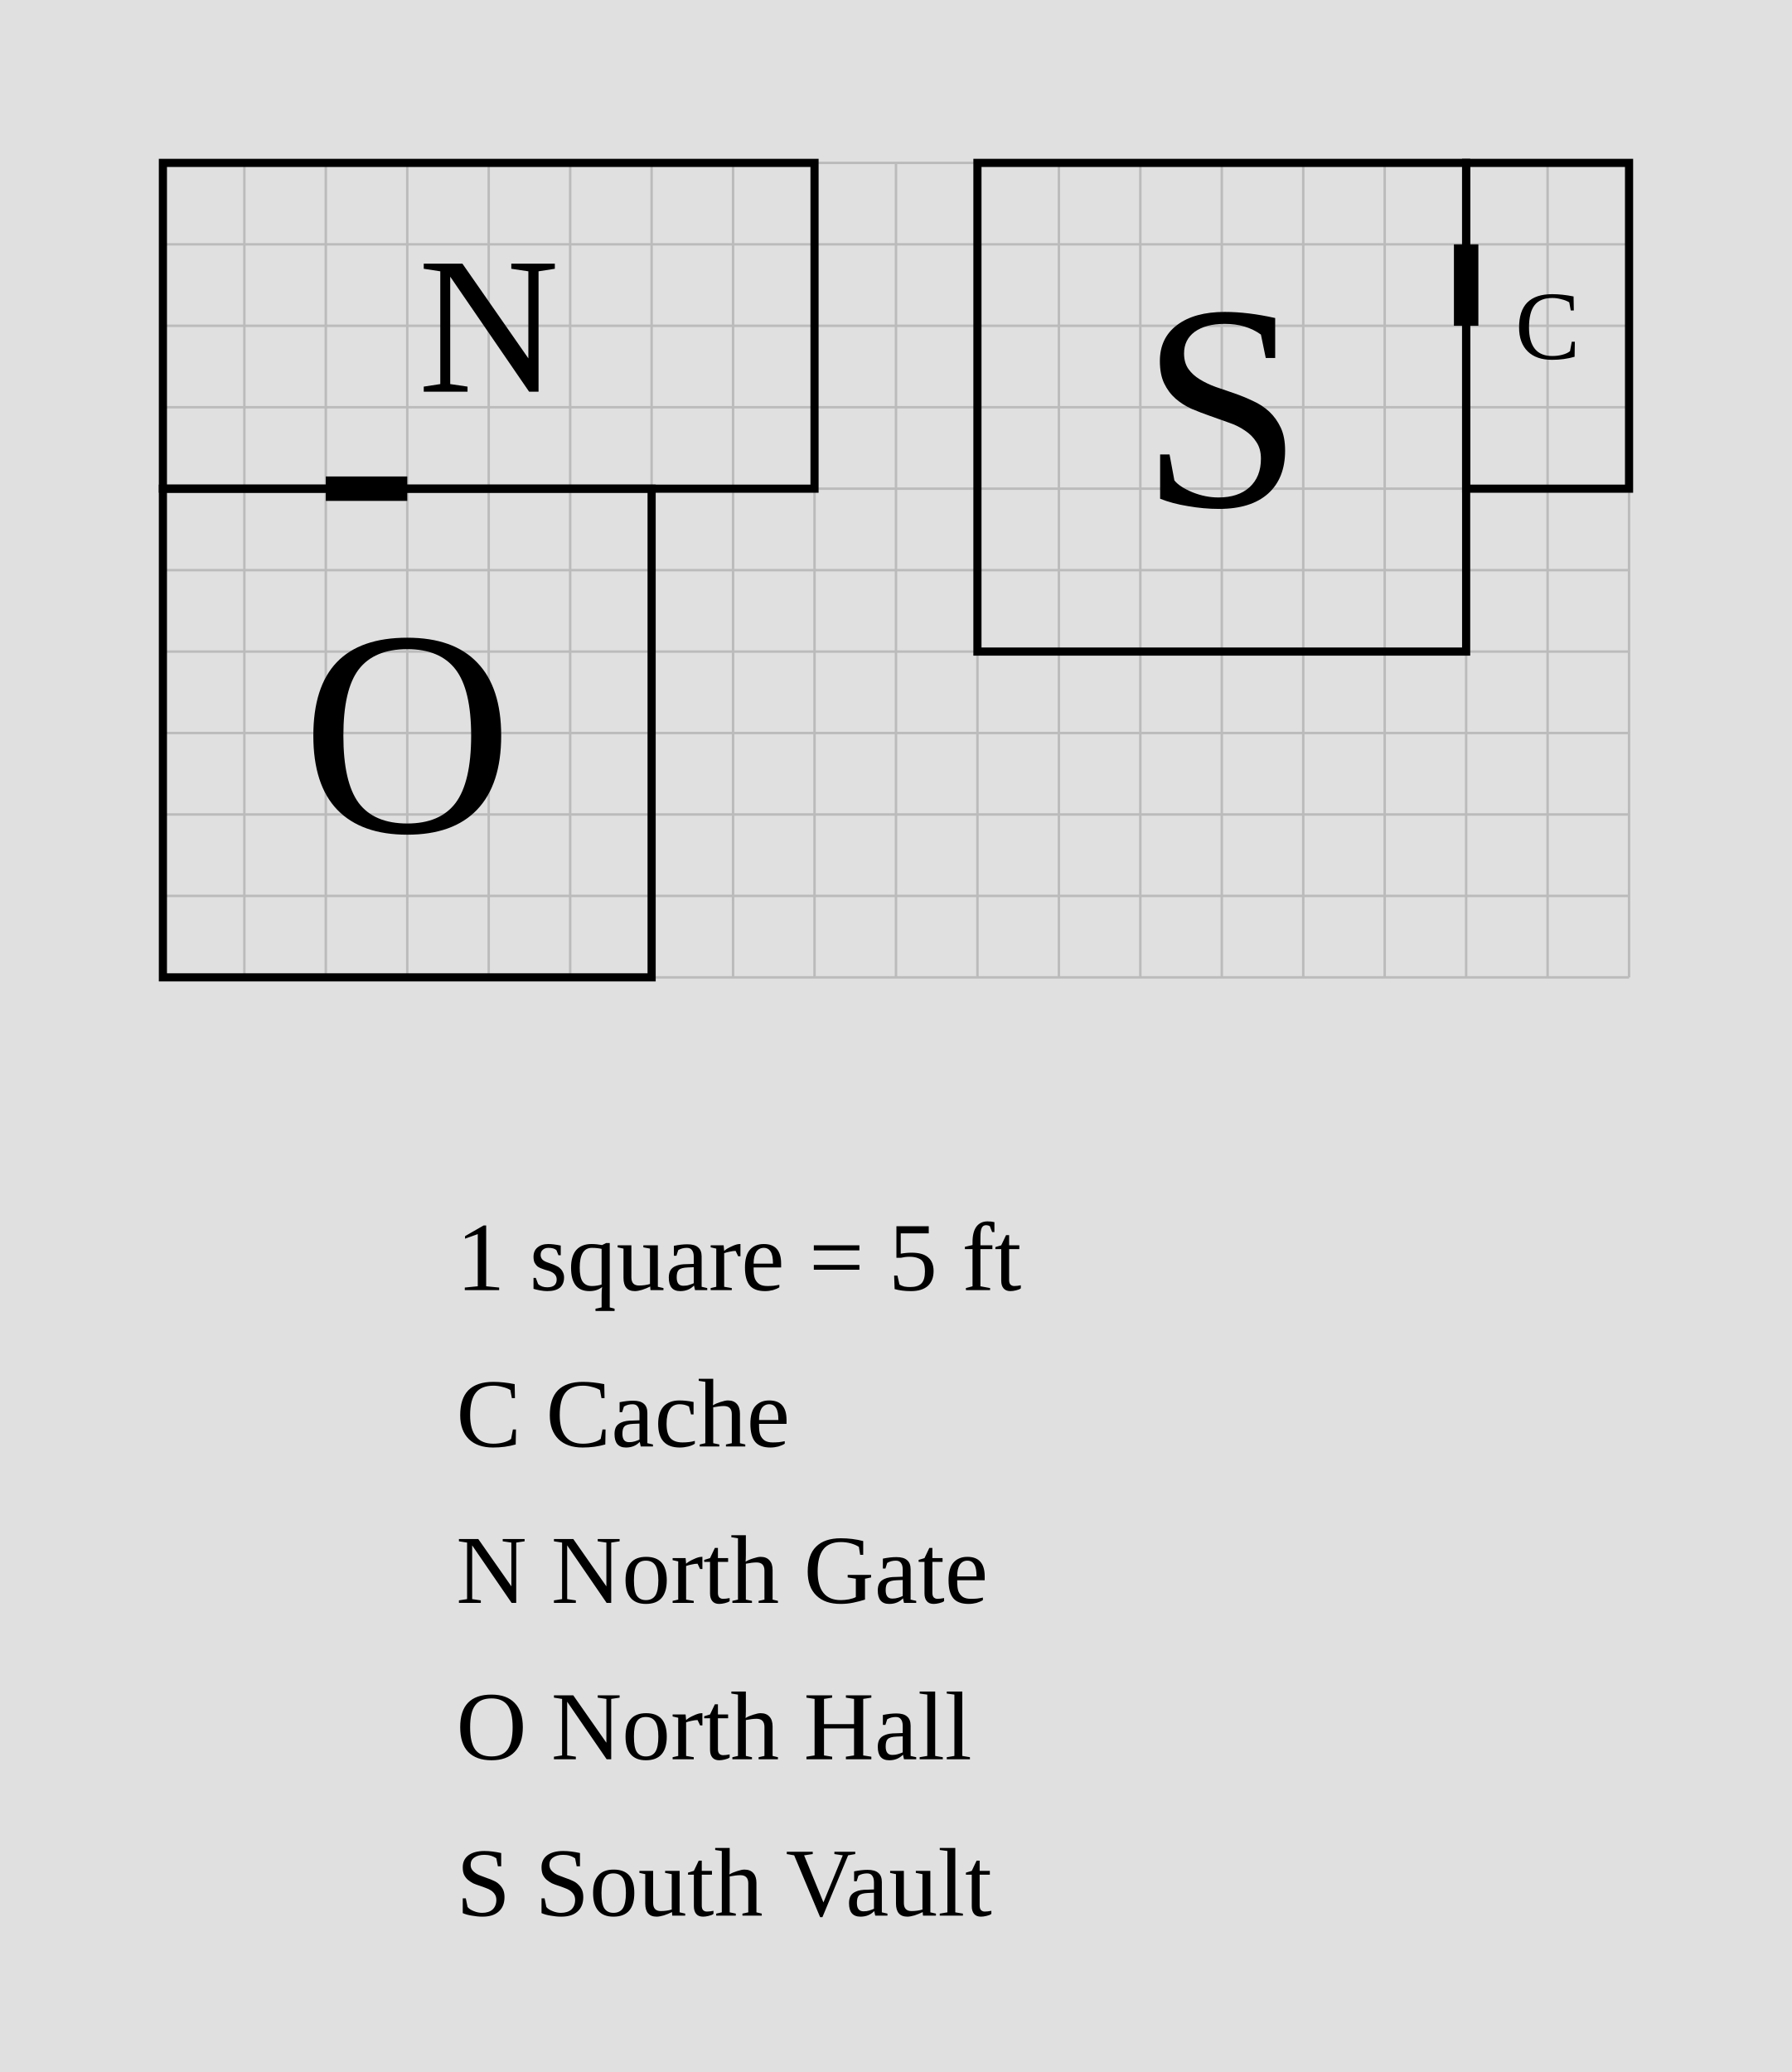
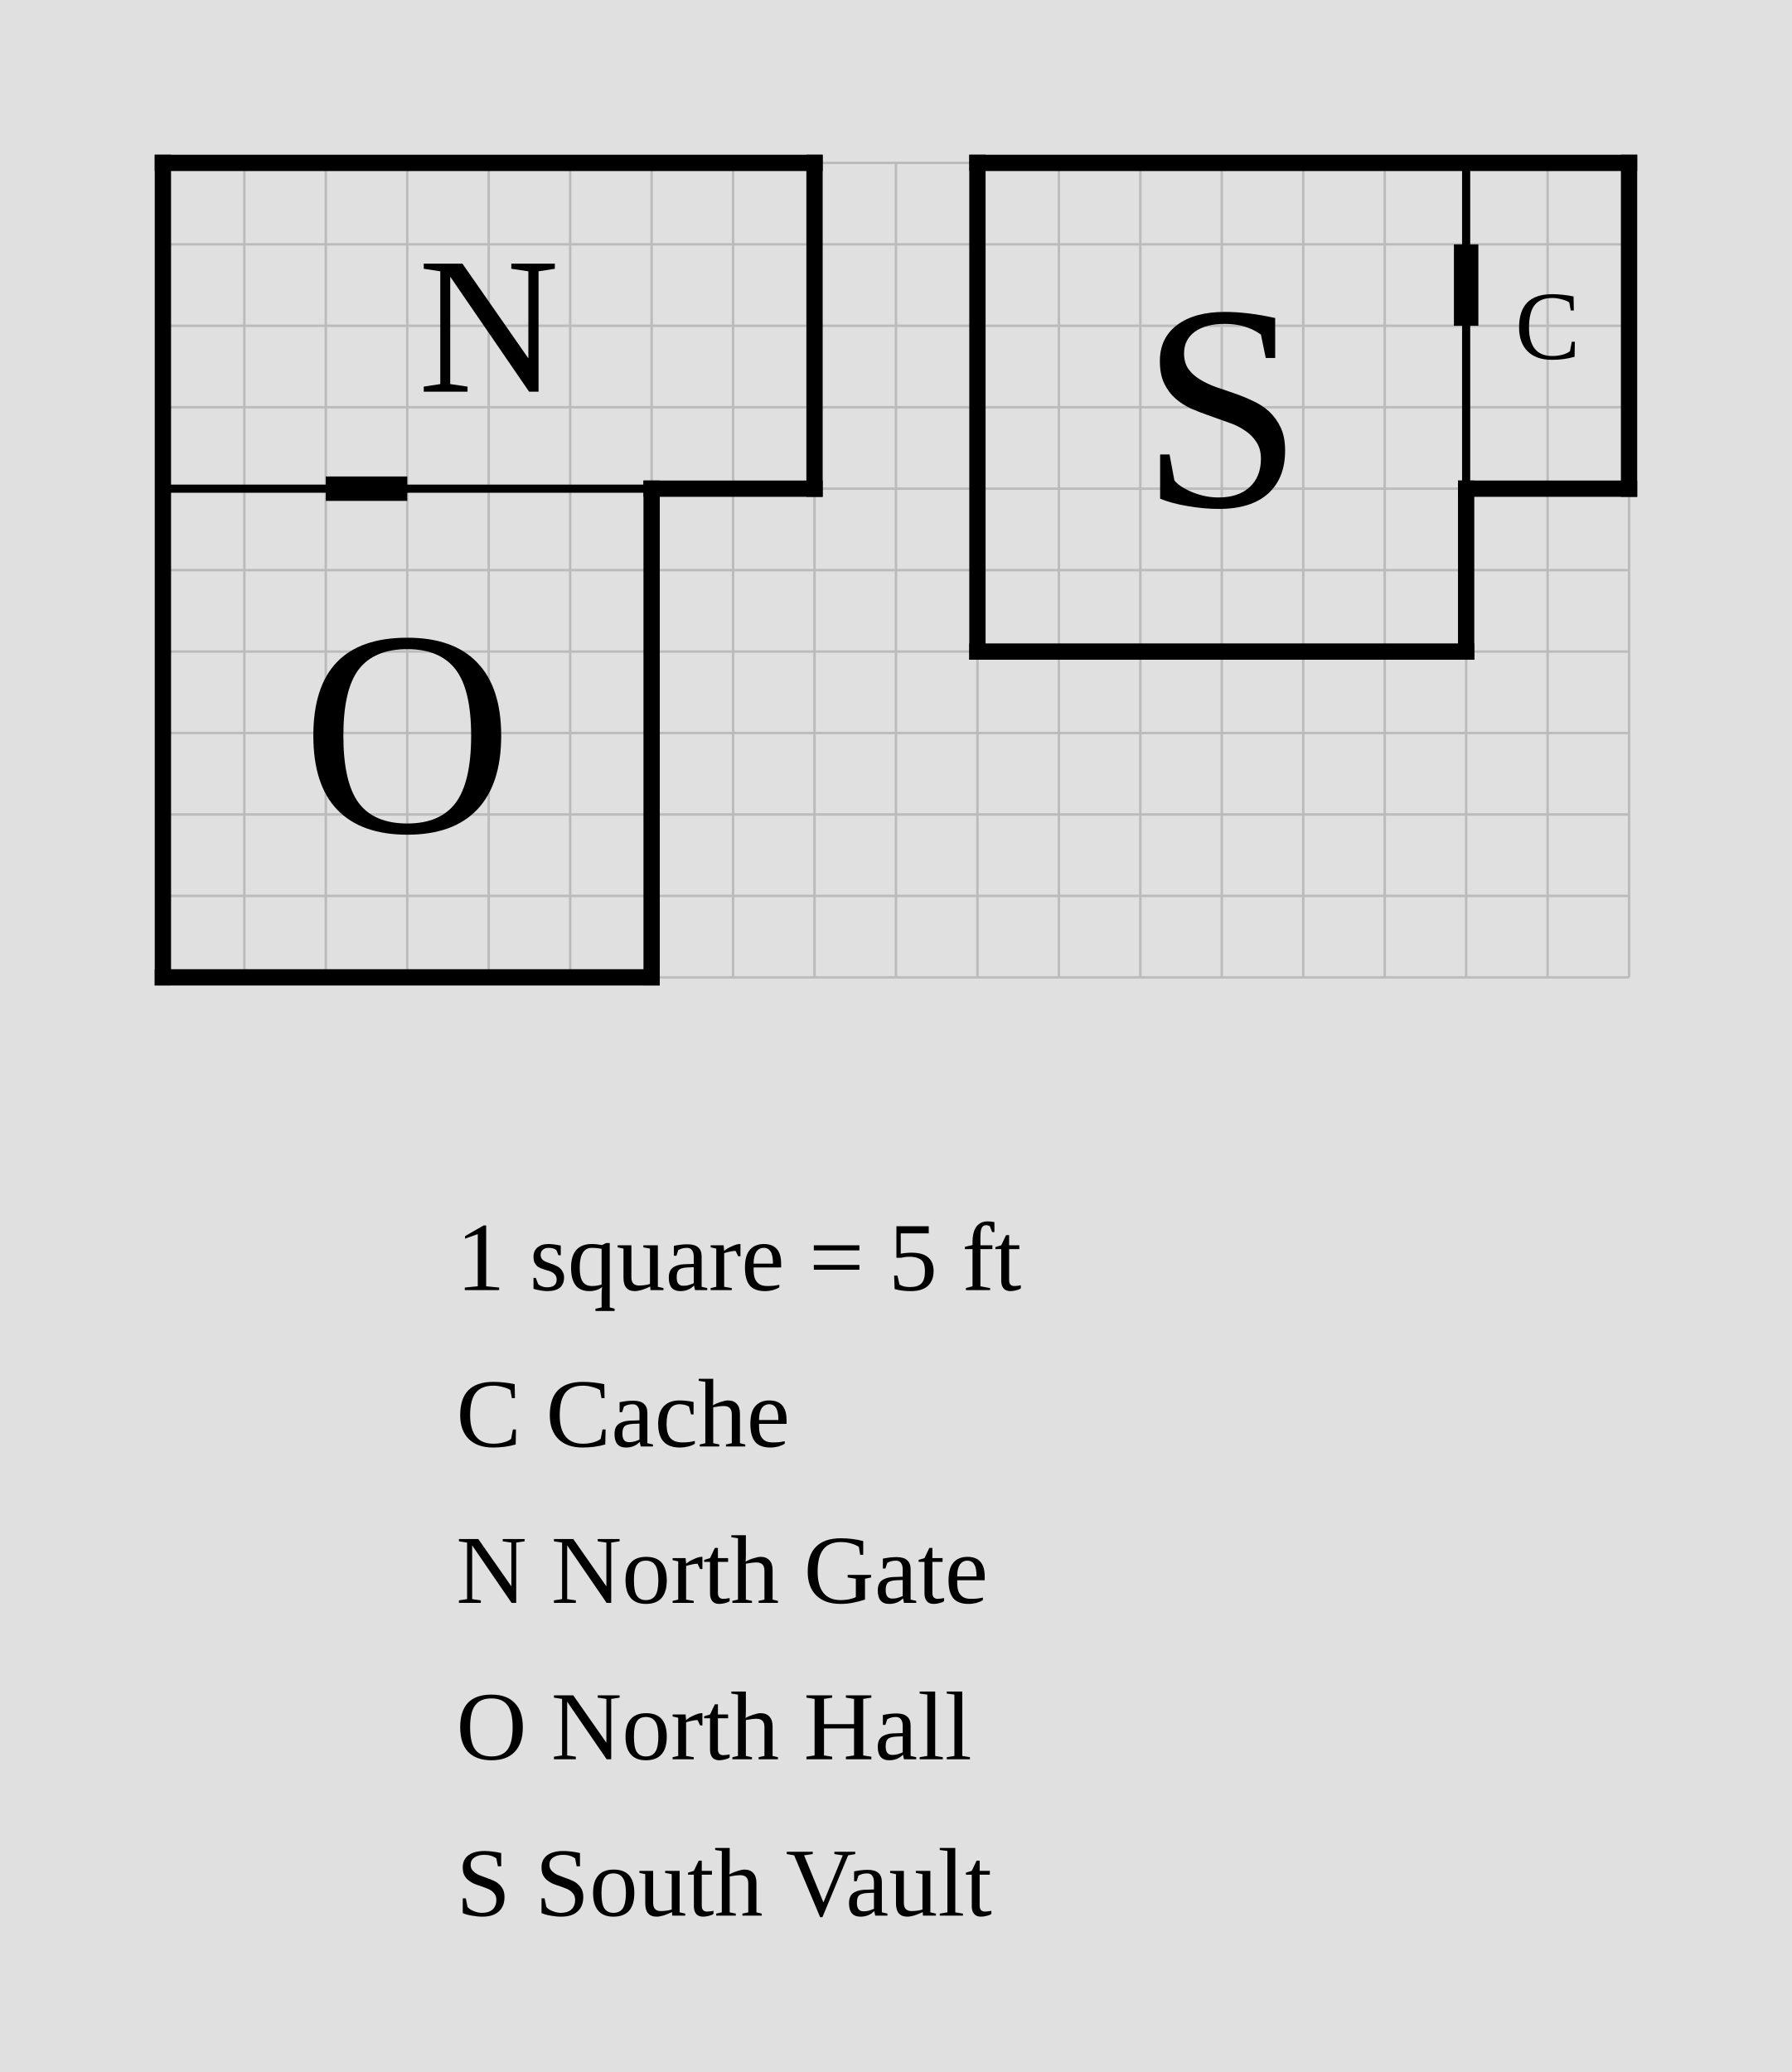
<svg xmlns="http://www.w3.org/2000/svg" width="1100" height="1272" viewBox="-10 -10 110 127.2">
  <rect x="-10" y="-10" width="110" height="127.2" fill="#e0e0e0" />
  <g stroke="#bbb" stroke-width="0.15">
    <line x1="0" y1="0" x2="0" y2="50" />
    <line x1="5" y1="0" x2="5" y2="50" />
    <line x1="10" y1="0" x2="10" y2="50" />
    <line x1="15" y1="0" x2="15" y2="50" />
    <line x1="20" y1="0" x2="20" y2="50" />
    <line x1="25" y1="0" x2="25" y2="50" />
    <line x1="30" y1="0" x2="30" y2="50" />
    <line x1="35" y1="0" x2="35" y2="50" />
    <line x1="40" y1="0" x2="40" y2="50" />
    <line x1="45" y1="0" x2="45" y2="50" />
    <line x1="50" y1="0" x2="50" y2="50" />
    <line x1="55" y1="0" x2="55" y2="50" />
    <line x1="60" y1="0" x2="60" y2="50" />
    <line x1="65" y1="0" x2="65" y2="50" />
    <line x1="70" y1="0" x2="70" y2="50" />
    <line x1="75" y1="0" x2="75" y2="50" />
    <line x1="80" y1="0" x2="80" y2="50" />
    <line x1="85" y1="0" x2="85" y2="50" />
    <line x1="90" y1="0" x2="90" y2="50" />
    <line x1="0" y1="0" x2="90" y2="0" />
    <line x1="0" y1="5" x2="90" y2="5" />
    <line x1="0" y1="10" x2="90" y2="10" />
    <line x1="0" y1="15" x2="90" y2="15" />
    <line x1="0" y1="20" x2="90" y2="20" />
    <line x1="0" y1="25" x2="90" y2="25" />
    <line x1="0" y1="30" x2="90" y2="30" />
    <line x1="0" y1="35" x2="90" y2="35" />
    <line x1="0" y1="40" x2="90" y2="40" />
    <line x1="0" y1="45" x2="90" y2="45" />
    <line x1="0" y1="50" x2="90" y2="50" />
  </g>
-   <rect data-room="cache" x="80" y="0" width="10" height="20" fill="none" stroke="black" stroke-width="0.5" />
+   <line class="wall interior" x1="0" y1="20" x2="30" y2="20" stroke="black" stroke-width="0.5" stroke-linecap="square" />
+   <line class="wall interior" x1="80" y1="0" x2="80" y2="20" stroke="black" stroke-width="0.5" stroke-linecap="square" />
+   <line class="wall exterior" x1="0" y1="0" x2="0" y2="50" stroke="black" stroke-width="1" stroke-linecap="square" />
+   <line class="wall exterior" x1="0" y1="0" x2="40" y2="0" stroke="black" stroke-width="1" stroke-linecap="square" />
+   <line class="wall exterior" x1="0" y1="50" x2="30" y2="50" stroke="black" stroke-width="1" stroke-linecap="square" />
+   <line class="wall exterior" x1="30" y1="20" x2="30" y2="50" stroke="black" stroke-width="1" stroke-linecap="square" />
+   <line class="wall exterior" x1="30" y1="20" x2="40" y2="20" stroke="black" stroke-width="1" stroke-linecap="square" />
+   <line class="wall exterior" x1="40" y1="0" x2="40" y2="20" stroke="black" stroke-width="1" stroke-linecap="square" />
+   <line class="wall exterior" x1="50" y1="0" x2="50" y2="30" stroke="black" stroke-width="1" stroke-linecap="square" />
+   <line class="wall exterior" x1="50" y1="0" x2="90" y2="0" stroke="black" stroke-width="1" stroke-linecap="square" />
+   <line class="wall exterior" x1="50" y1="30" x2="80" y2="30" stroke="black" stroke-width="1" stroke-linecap="square" />
+   <line class="wall exterior" x1="80" y1="20" x2="80" y2="30" stroke="black" stroke-width="1" stroke-linecap="square" />
+   <line class="wall exterior" x1="80" y1="20" x2="90" y2="20" stroke="black" stroke-width="1" stroke-linecap="square" />
+   <line class="wall exterior" x1="90" y1="0" x2="90" y2="20" stroke="black" stroke-width="1" stroke-linecap="square" />
  <text data-room="cache" x="85" y="10" text-anchor="middle" dominant-baseline="central" font-size="6">C</text>
-   <rect data-room="north-gate" x="0" y="0" width="40" height="20" fill="none" stroke="black" stroke-width="0.5" />
  <text data-room="north-gate" x="20" y="10" text-anchor="middle" dominant-baseline="central" font-size="12">N</text>
-   <rect data-room="north-hall" x="0" y="20" width="30" height="30" fill="none" stroke="black" stroke-width="0.5" />
  <text data-room="north-hall" x="15" y="35" text-anchor="middle" dominant-baseline="central" font-size="18">O</text>
-   <rect data-room="south-vault" x="50" y="0" width="30" height="30" fill="none" stroke="black" stroke-width="0.5" />
  <text data-room="south-vault" x="65" y="15" text-anchor="middle" dominant-baseline="central" font-size="18">S</text>
  <line class="door" x1="10" y1="20" x2="15" y2="20" stroke="black" stroke-width="1.5" />
  <line class="door" x1="80" y1="5" x2="80" y2="10" stroke="black" stroke-width="1.5" />
  <text class="scale" x="18" y="69.2" font-size="6">1 square = 5 ft</text>
  <text class="key" x="18" y="78.8" font-size="6">C  Cache</text>
  <text class="key" x="18" y="88.4" font-size="6">N  North Gate</text>
  <text class="key" x="18" y="98" font-size="6">O  North Hall</text>
  <text class="key" x="18" y="107.6" font-size="6">S  South Vault</text>
</svg>
